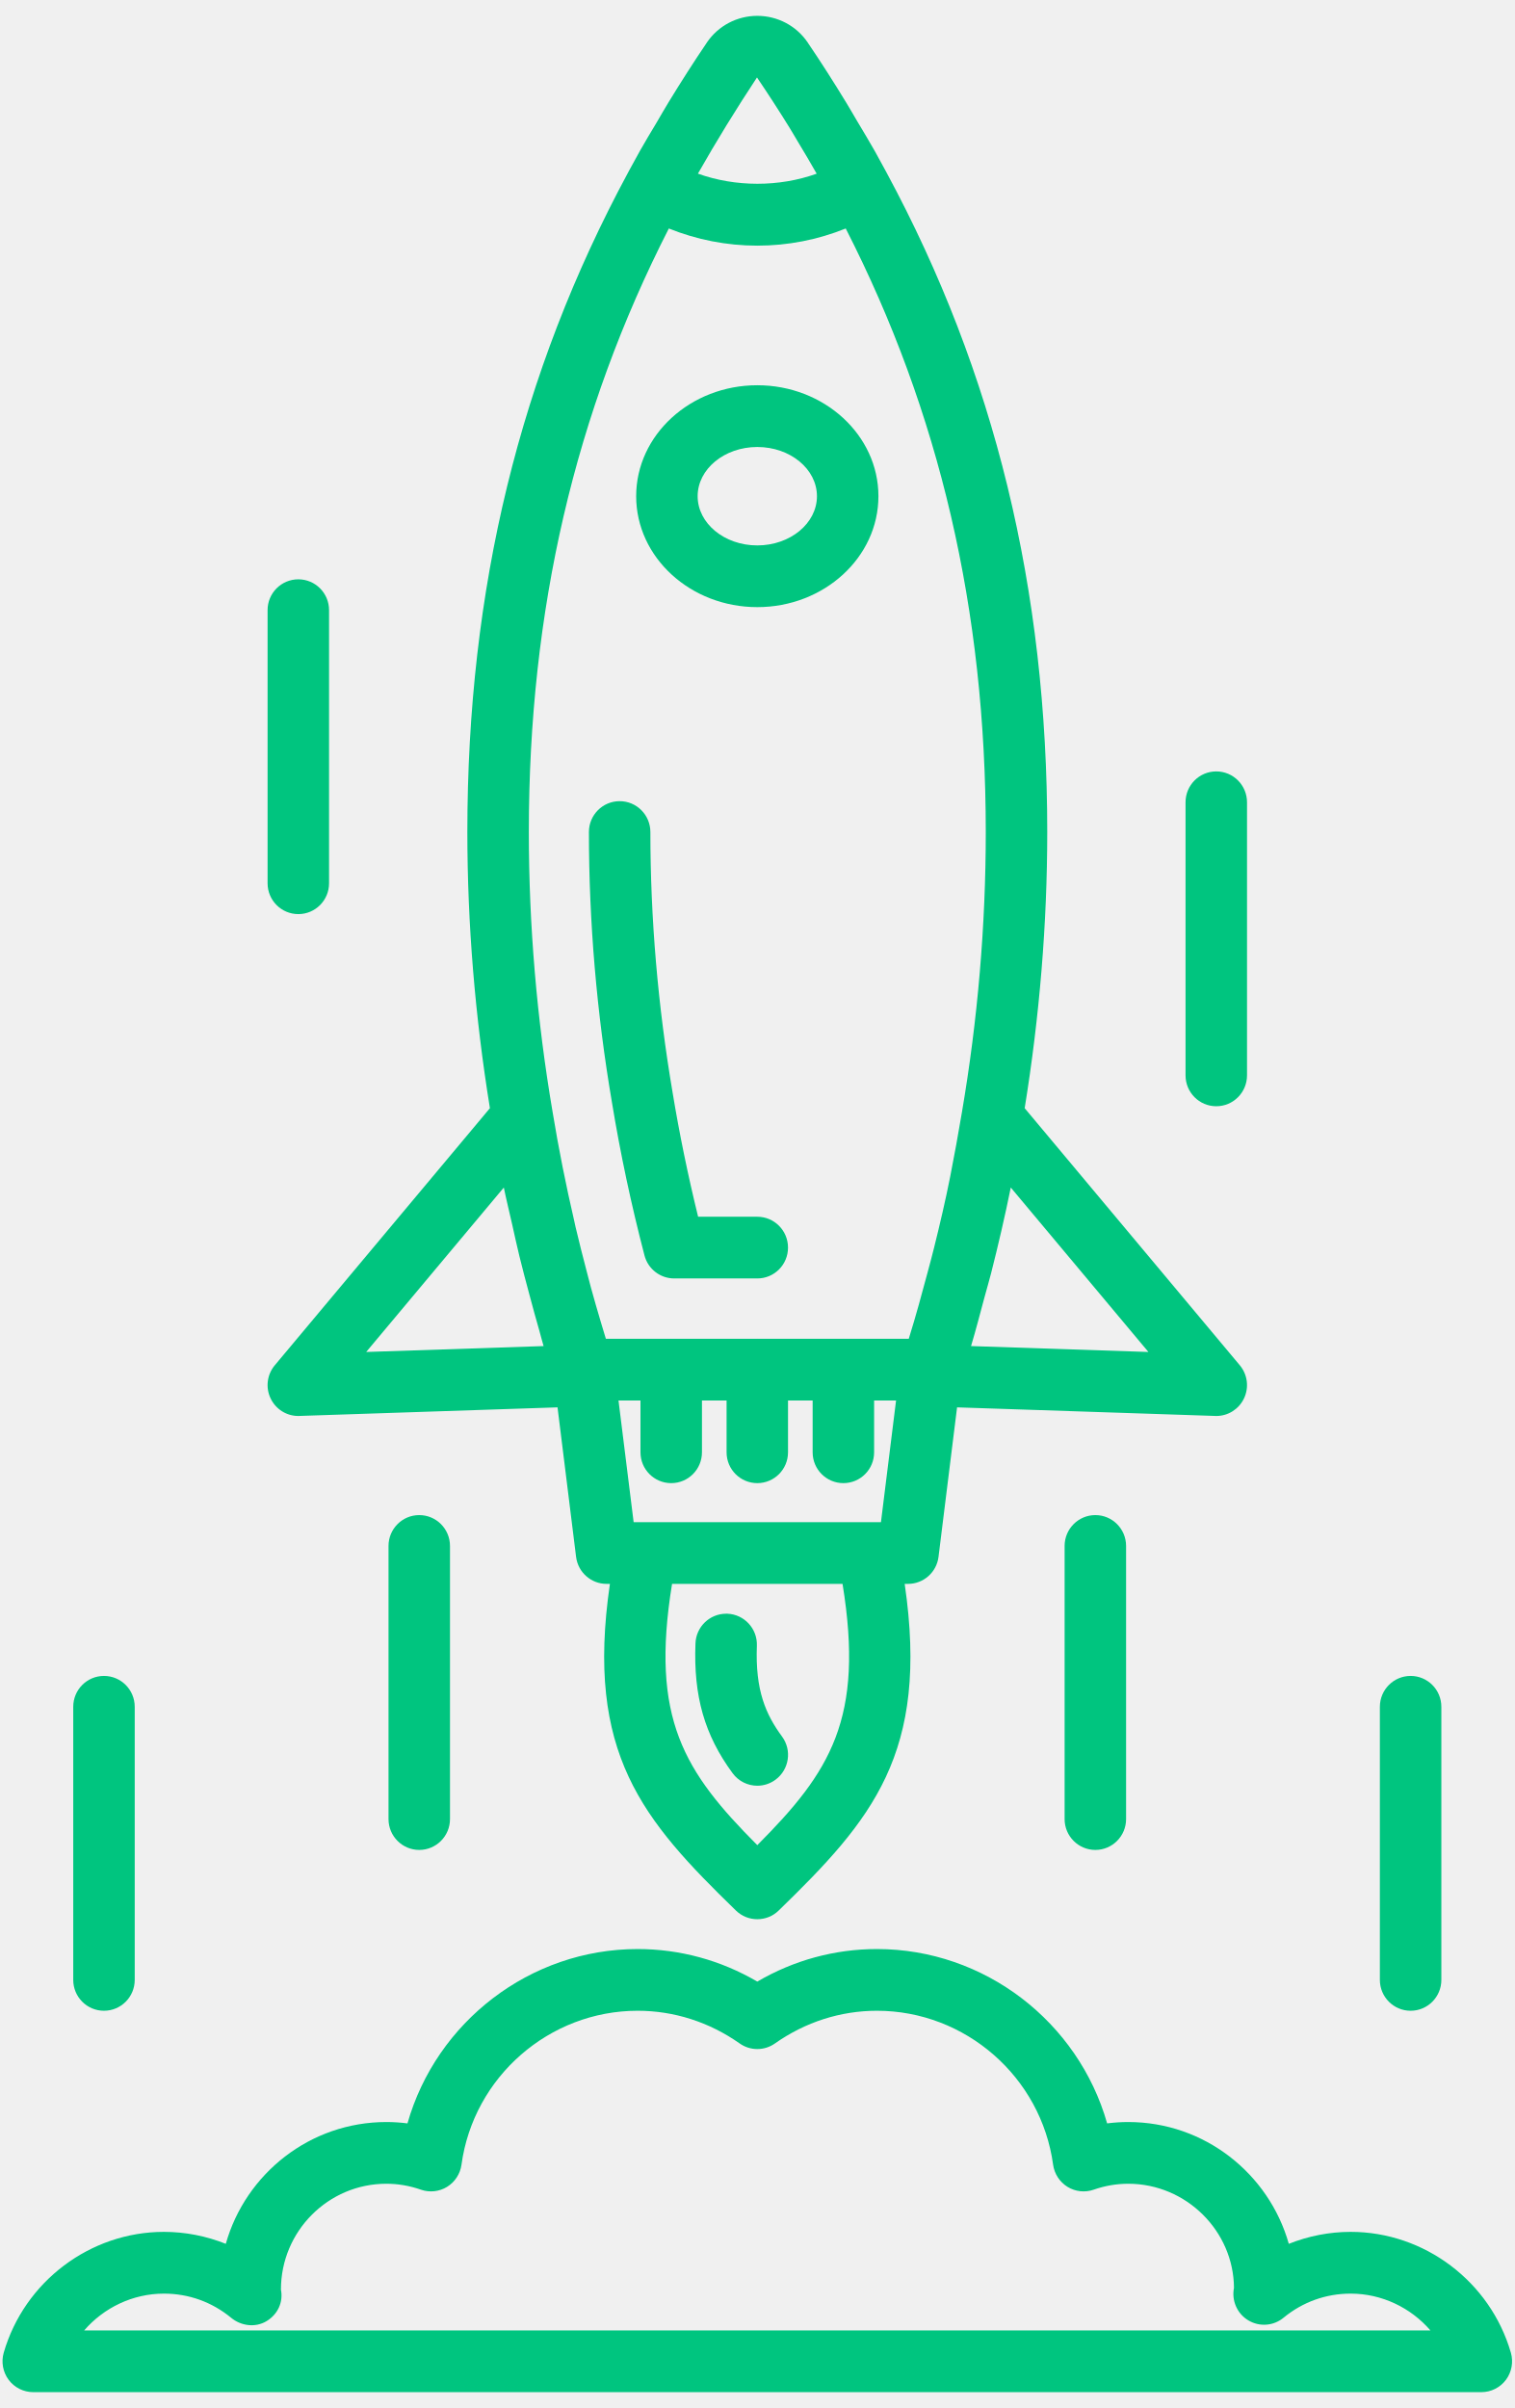
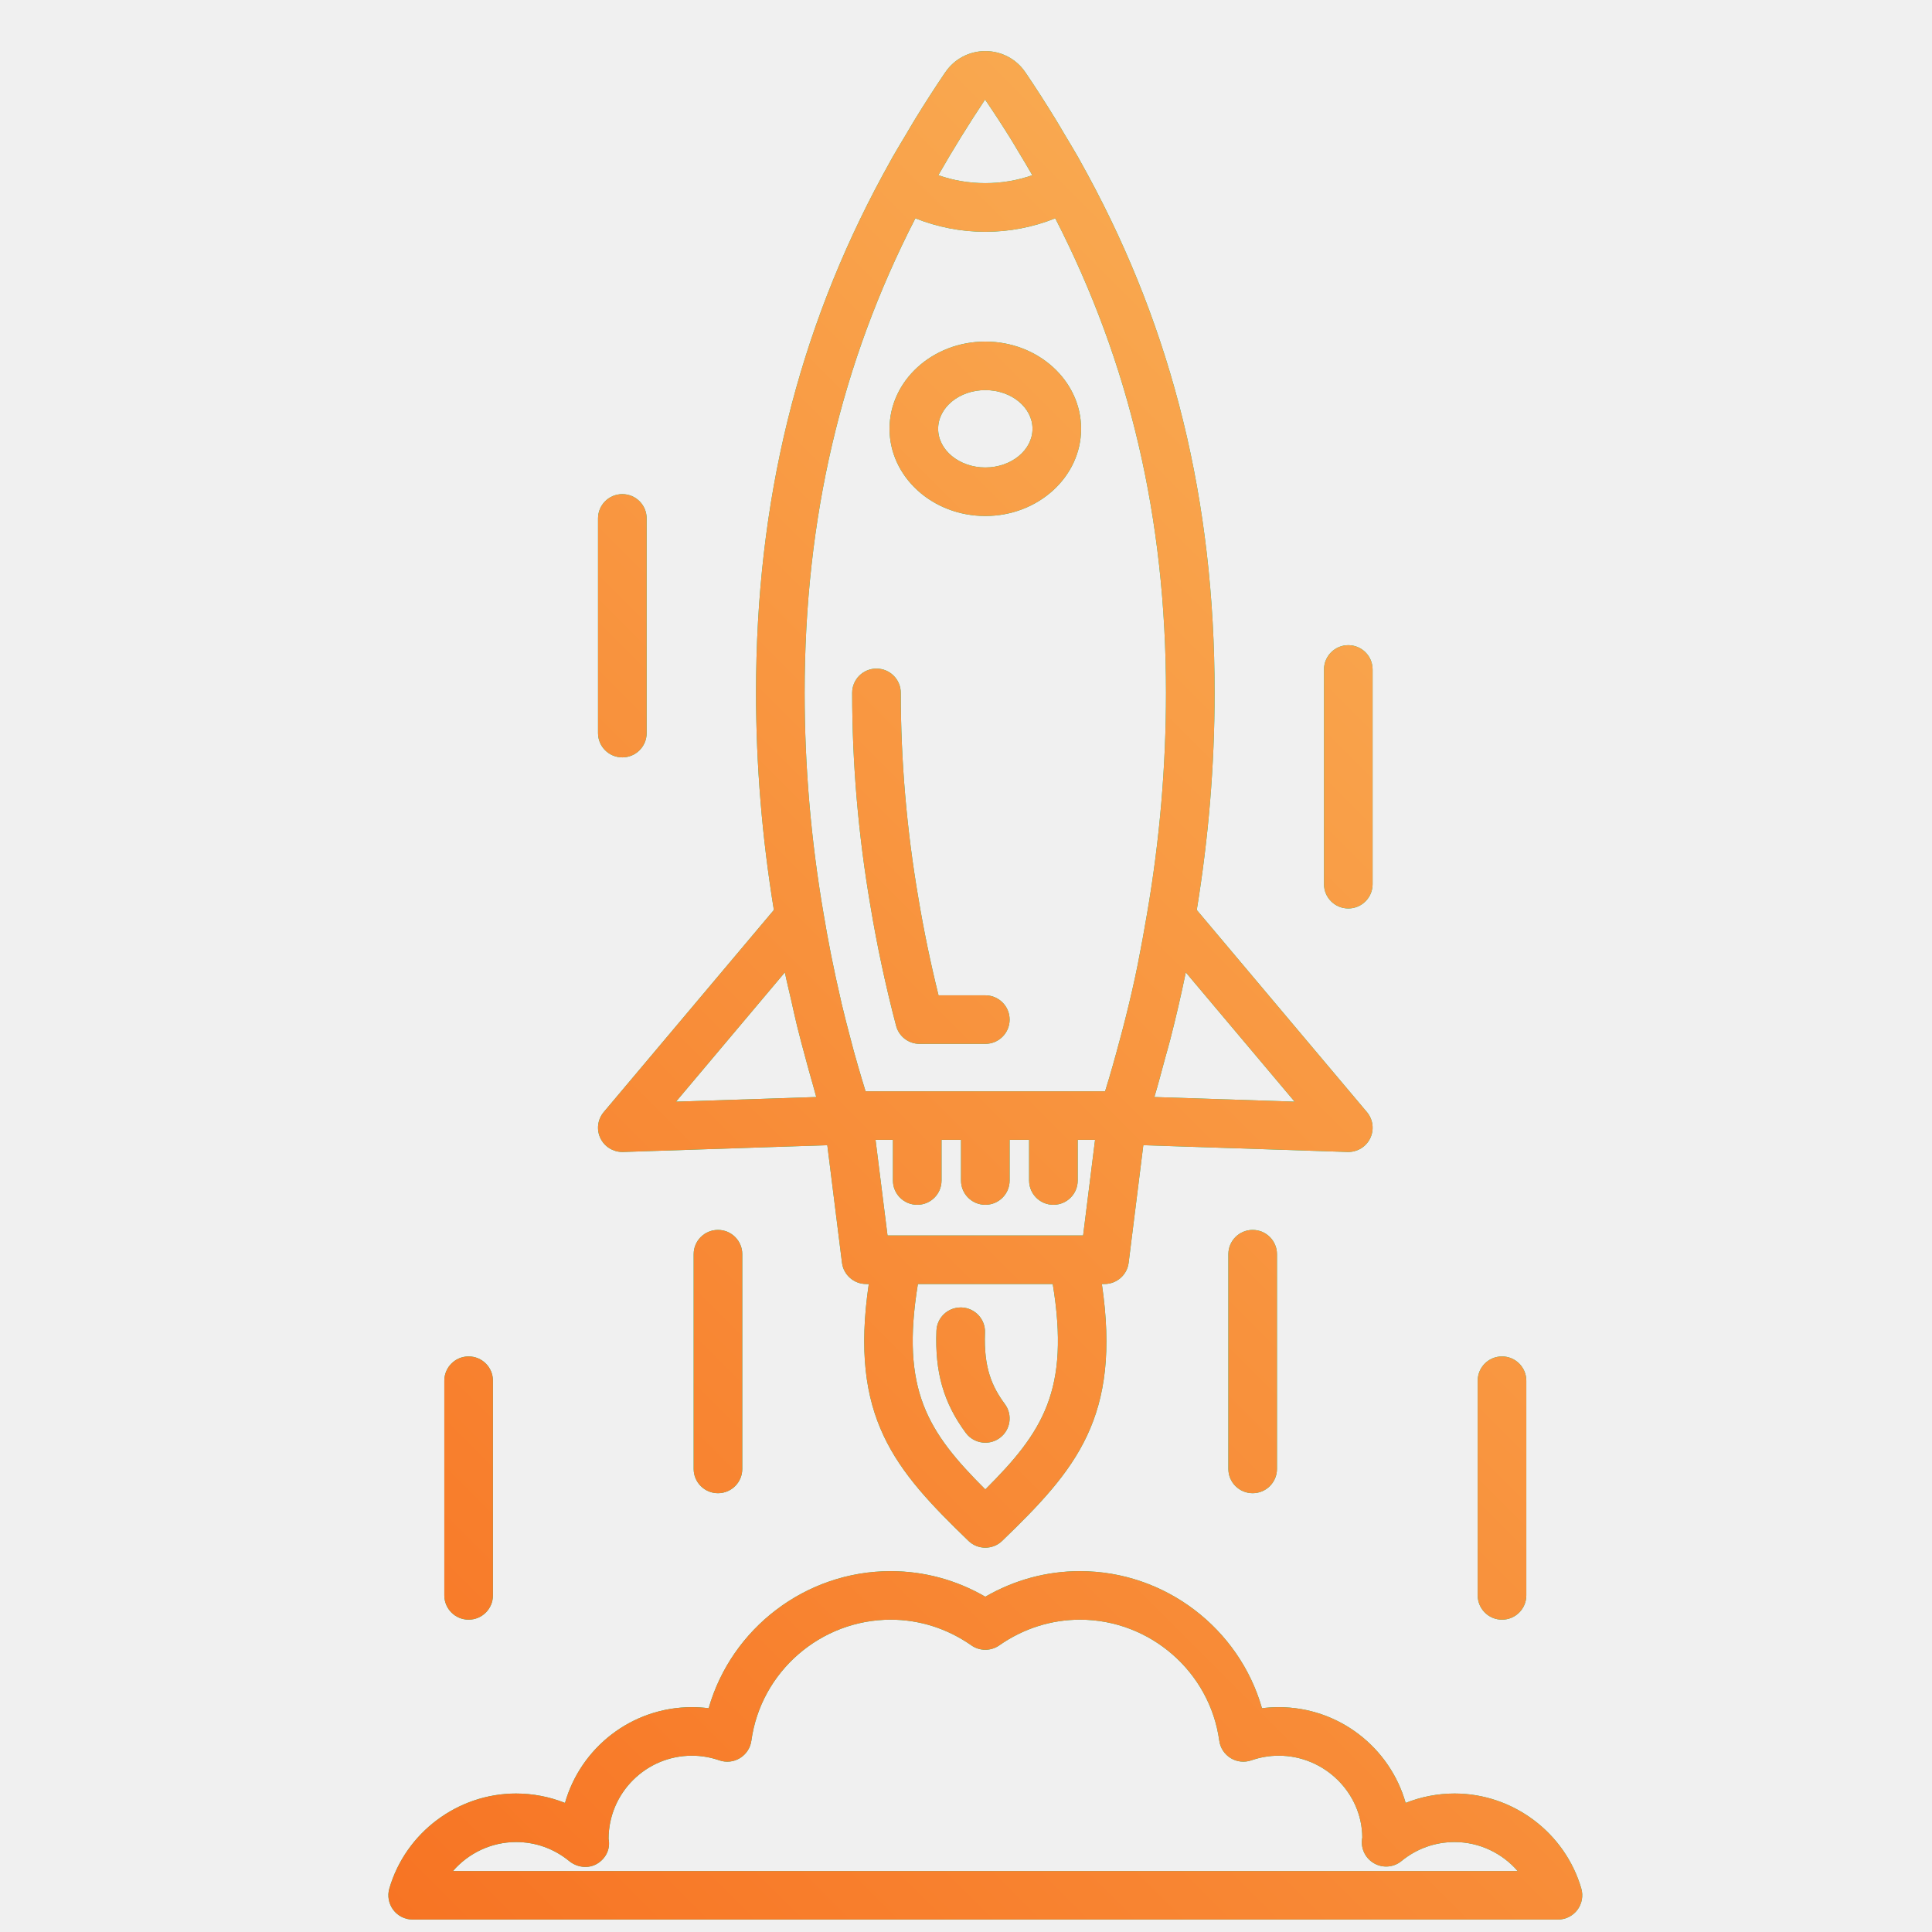
- <svg xmlns="http://www.w3.org/2000/svg" width="39px" height="62px" viewBox="0 0 39 62" version="1.1">
-   <defs />
-   <g id="Web" stroke="none" stroke-width="1" fill="none" fill-rule="evenodd">
-     <g id="3.Get-Funded-(view-square)" transform="translate(-987, -756)" fill="#00C57F" fill-rule="nonzero">
-       <g id="noun_start-up_1605179" transform="translate(987, 756)">
-         <g id="Group">
-           <path d="M19.5,15.632 C21.22,15.632 22.619,14.351 22.619,12.776 C22.619,11.201 21.22,9.919 19.5,9.919 C17.78,9.919 16.381,11.201 16.381,12.776 C16.381,14.351 17.78,15.632 19.5,15.632 Z M19.5,11.509 C20.347,11.509 21.036,12.077 21.036,12.776 C21.036,13.475 20.347,14.043 19.5,14.043 C18.653,14.043 17.964,13.475 17.964,12.776 C17.964,12.077 18.653,11.509 19.5,11.509 Z" id="Shape" />
-           <path d="M19.501,45.978 C19.664,45.978 19.828,45.927 19.969,45.823 C20.322,45.562 20.397,45.065 20.137,44.712 C19.716,44.138 19.445,43.522 19.489,42.374 C19.506,41.935 19.165,41.566 18.729,41.549 C18.719,41.549 18.709,41.549 18.698,41.549 C18.275,41.549 17.924,41.885 17.908,42.313 C17.855,43.672 18.141,44.671 18.863,45.654 C19.018,45.866 19.258,45.978 19.501,45.978 Z" id="Shape" />
-           <path d="M16.595,32.324 C16.686,32.674 17.001,32.917 17.361,32.917 L19.5,32.917 C19.937,32.917 20.291,32.562 20.291,32.123 C20.291,31.684 19.937,31.328 19.5,31.328 L17.976,31.328 C17.715,30.265 17.494,29.193 17.319,28.13 C16.94,25.901 16.747,23.645 16.747,21.423 C16.747,20.984 16.393,20.628 15.956,20.628 C15.518,20.628 15.164,20.984 15.164,21.423 C15.164,23.734 15.364,26.081 15.759,28.394 C15.973,29.698 16.255,31.021 16.595,32.324 Z" id="Shape" />
-           <path d="M7.076,35.152 C6.875,35.392 6.833,35.728 6.97,36.01 C7.103,36.285 7.379,36.458 7.682,36.458 C7.69,36.458 7.699,36.458 7.708,36.457 L14.356,36.236 L14.834,40.087 C14.884,40.484 15.221,40.781 15.619,40.781 L15.705,40.781 C15.067,45.148 16.551,46.861 18.95,49.192 C19.103,49.341 19.301,49.415 19.5,49.415 C19.699,49.415 19.897,49.341 20.05,49.192 C22.449,46.861 23.933,45.148 23.295,40.781 L23.381,40.781 C23.779,40.781 24.116,40.484 24.166,40.087 L24.644,36.236 L31.292,36.457 C31.301,36.458 31.31,36.458 31.318,36.458 C31.621,36.458 31.897,36.285 32.03,36.01 C32.167,35.728 32.125,35.392 31.924,35.152 L26.385,28.533 C26.766,26.18 26.966,23.791 26.966,21.423 C26.966,15.163 25.614,9.613 22.834,4.454 C22.834,4.454 22.834,4.453 22.833,4.452 C22.831,4.448 22.829,4.445 22.827,4.441 L22.792,4.376 C22.701,4.209 22.611,4.042 22.522,3.883 C22.376,3.624 22.218,3.366 22.065,3.108 C21.973,2.952 21.885,2.797 21.79,2.642 C21.473,2.122 21.145,1.606 20.801,1.1 C20.801,1.099 20.8,1.098 20.799,1.097 C20.798,1.096 20.798,1.095 20.797,1.093 C20.506,0.664 20.021,0.408 19.5,0.408 C18.979,0.408 18.494,0.664 18.202,1.094 C18.201,1.096 18.2,1.097 18.199,1.099 C18.199,1.099 18.199,1.099 18.199,1.1 C17.858,1.602 17.533,2.113 17.218,2.628 C17.113,2.799 17.014,2.974 16.913,3.146 C16.768,3.391 16.617,3.636 16.48,3.881 C16.389,4.042 16.299,4.209 16.208,4.376 L16.167,4.453 C13.386,9.611 12.034,15.162 12.034,21.423 C12.034,23.792 12.234,26.183 12.615,28.533 L7.076,35.152 Z M9.429,34.81 L12.973,30.576 C13.038,30.895 13.117,31.209 13.188,31.526 C13.249,31.795 13.306,32.065 13.372,32.334 C13.452,32.665 13.54,32.99 13.627,33.316 C13.713,33.639 13.8,33.96 13.893,34.281 C13.929,34.406 13.959,34.535 13.997,34.658 L9.429,34.81 Z M17.283,38.187 C17.721,38.187 18.075,37.832 18.075,37.393 L18.075,36.06 L18.709,36.06 L18.709,37.393 C18.709,37.832 19.063,38.187 19.5,38.187 C19.937,38.187 20.291,37.832 20.291,37.393 L20.291,36.06 L20.925,36.06 L20.925,37.393 C20.925,37.832 21.279,38.187 21.717,38.187 C22.154,38.187 22.508,37.832 22.508,37.393 L22.508,36.06 L23.073,36.06 L22.684,39.192 L22.356,39.192 L16.644,39.192 L16.316,39.192 L15.926,36.06 L16.492,36.06 L16.492,37.393 C16.492,37.832 16.846,38.187 17.283,38.187 Z M19.5,47.508 C17.621,45.623 16.74,44.254 17.305,40.781 L21.695,40.781 C22.26,44.254 21.379,45.623 19.5,47.508 Z M25.004,34.658 C25.128,34.244 25.237,33.822 25.35,33.402 C25.406,33.196 25.466,32.991 25.519,32.787 C25.705,32.055 25.876,31.318 26.027,30.576 L29.571,34.81 L25.004,34.658 Z M19.492,1.994 C19.499,2.004 19.505,2.014 19.512,2.024 C19.793,2.439 20.065,2.86 20.328,3.285 C20.401,3.401 20.467,3.52 20.538,3.637 C20.705,3.914 20.871,4.192 21.029,4.472 C20.061,4.819 18.941,4.818 17.971,4.471 C18.445,3.636 18.958,2.803 19.492,1.994 Z M17.222,5.883 C17.939,6.172 18.712,6.325 19.5,6.325 C20.288,6.325 21.061,6.172 21.777,5.883 C24.193,10.614 25.383,15.703 25.383,21.423 C25.383,23.827 25.176,26.256 24.768,28.643 C24.675,29.193 24.575,29.751 24.467,30.295 C24.348,30.896 24.205,31.508 24.052,32.124 C24.002,32.328 23.946,32.532 23.892,32.736 C23.739,33.311 23.581,33.889 23.4,34.471 L21.724,34.471 C21.722,34.471 21.719,34.469 21.717,34.469 C21.714,34.469 21.712,34.471 21.709,34.471 L19.508,34.471 C19.505,34.471 19.503,34.469 19.5,34.469 C19.497,34.469 19.495,34.471 19.492,34.471 L17.291,34.471 C17.288,34.471 17.286,34.469 17.283,34.469 C17.281,34.469 17.278,34.471 17.276,34.471 L15.601,34.471 C15.557,34.328 15.514,34.186 15.472,34.043 C15.383,33.741 15.294,33.439 15.212,33.136 C15.177,33.006 15.144,32.876 15.11,32.746 C15.009,32.36 14.91,31.974 14.819,31.587 C14.808,31.541 14.799,31.495 14.789,31.449 C14.572,30.514 14.385,29.577 14.231,28.642 C13.824,26.256 13.617,23.827 13.617,21.423 C13.617,15.703 14.807,10.614 17.222,5.883 Z" id="Shape" />
-           <path d="M38.904,60.576 C38.374,58.745 36.678,57.465 34.779,57.465 C34.231,57.465 33.69,57.572 33.186,57.773 C32.674,55.965 31.015,54.637 29.052,54.637 C28.87,54.637 28.688,54.649 28.508,54.672 C27.766,52.061 25.354,50.183 22.581,50.183 C21.495,50.183 20.441,50.471 19.5,51.021 C18.559,50.471 17.505,50.183 16.419,50.183 C13.646,50.183 11.234,52.061 10.492,54.672 C10.312,54.649 10.13,54.637 9.948,54.637 C7.985,54.637 6.326,55.965 5.814,57.773 C5.31,57.572 4.769,57.465 4.221,57.465 C2.322,57.465 0.626,58.745 0.096,60.576 C0.027,60.816 0.074,61.075 0.223,61.275 C0.373,61.475 0.607,61.592 0.856,61.592 L38.144,61.592 C38.393,61.592 38.627,61.475 38.777,61.275 C38.926,61.075 38.973,60.816 38.904,60.576 Z M2.167,60.003 C2.673,59.417 3.418,59.055 4.221,59.055 C4.858,59.055 5.455,59.269 5.949,59.675 C6.205,59.888 6.573,59.937 6.861,59.765 C7.148,59.593 7.299,59.28 7.234,58.951 C7.234,57.449 8.451,56.226 9.948,56.226 C10.248,56.226 10.548,56.277 10.839,56.379 C11.062,56.457 11.31,56.43 11.512,56.306 C11.714,56.181 11.85,55.972 11.883,55.736 C12.191,53.476 14.141,51.772 16.419,51.772 C17.356,51.772 18.264,52.063 19.046,52.614 C19.318,52.806 19.682,52.806 19.954,52.614 C20.736,52.063 21.644,51.772 22.581,51.772 C24.859,51.772 26.809,53.476 27.117,55.736 C27.15,55.972 27.286,56.181 27.488,56.306 C27.69,56.43 27.938,56.457 28.161,56.379 C28.452,56.277 28.752,56.226 29.052,56.226 C30.549,56.226 31.766,57.449 31.774,58.907 C31.709,59.236 31.856,59.571 32.143,59.743 C32.43,59.916 32.794,59.889 33.051,59.675 C33.545,59.269 34.142,59.055 34.779,59.055 C35.582,59.055 36.327,59.417 36.833,60.003 L2.167,60.003 Z" id="Shape" />
-           <path d="M7.682,23.536 C8.119,23.536 8.473,23.18 8.473,22.742 L8.473,15.71 C8.473,15.271 8.119,14.916 7.682,14.916 C7.244,14.916 6.89,15.271 6.89,15.71 L6.89,22.742 C6.89,23.18 7.244,23.536 7.682,23.536 Z" id="Shape" />
-           <path d="M31.318,28.483 C31.756,28.483 32.11,28.127 32.11,27.688 L32.11,20.657 C32.11,20.218 31.756,19.862 31.318,19.862 C30.881,19.862 30.527,20.218 30.527,20.657 L30.527,27.688 C30.527,28.127 30.881,28.483 31.318,28.483 Z" id="Shape" />
-           <path d="M10.004,39.805 L10.004,46.836 C10.004,47.275 10.358,47.631 10.795,47.631 C11.233,47.631 11.587,47.275 11.587,46.836 L11.587,39.805 C11.587,39.366 11.233,39.01 10.795,39.01 C10.358,39.01 10.004,39.366 10.004,39.805 Z" id="Shape" />
-           <path d="M2.677,51.772 C3.115,51.772 3.469,51.416 3.469,50.978 L3.469,43.946 C3.469,43.507 3.115,43.151 2.677,43.151 C2.24,43.151 1.886,43.507 1.886,43.946 L1.886,50.978 C1.886,51.416 2.24,51.772 2.677,51.772 Z" id="Shape" />
-           <path d="M27.413,39.805 L27.413,46.836 C27.413,47.275 27.767,47.631 28.205,47.631 C28.642,47.631 28.996,47.275 28.996,46.836 L28.996,39.805 C28.996,39.366 28.642,39.01 28.205,39.01 C27.767,39.01 27.413,39.366 27.413,39.805 Z" id="Shape" />
-           <path d="M36.323,51.772 C36.76,51.772 37.114,51.416 37.114,50.978 L37.114,43.946 C37.114,43.507 36.76,43.151 36.323,43.151 C35.885,43.151 35.531,43.507 35.531,43.946 L35.531,50.978 C35.531,51.416 35.885,51.772 36.323,51.772 Z" id="Shape" />
-         </g>
-       </g>
+ <svg xmlns="http://www.w3.org/2000/svg" xmlns:xlink="http://www.w3.org/1999/xlink" width="50px" height="50px" viewBox="0 0 50 50" version="1.1">
+   <defs>
+     <path d="M25.5,13.354 C26.867,13.354 27.979,12.342 27.979,11.097 C27.979,9.852 26.867,8.84 25.5,8.84 C24.133,8.84 23.021,9.852 23.021,11.097 C23.021,12.342 24.133,13.354 25.5,13.354 Z M15.624,28.781 L20.028,23.55 C19.724,21.693 19.566,19.804 19.566,17.931 C19.566,12.983 20.64,8.595 22.85,4.519 L22.884,4.458 C22.956,4.326 23.027,4.194 23.099,4.067 C23.209,3.873 23.328,3.68 23.443,3.486 C23.524,3.35 23.603,3.212 23.686,3.077 C23.936,2.67 24.195,2.266 24.465,1.869 C24.466,1.869 24.466,1.869 24.466,1.869 C24.467,1.867 24.468,1.866 24.469,1.865 C24.7,1.525 25.086,1.322 25.5,1.322 C25.914,1.322 26.3,1.525 26.531,1.864 C26.531,1.865 26.532,1.866 26.533,1.867 C26.533,1.868 26.534,1.868 26.535,1.869 C26.807,2.269 27.068,2.677 27.32,3.088 C27.396,3.21 27.466,3.333 27.539,3.456 C27.66,3.66 27.786,3.864 27.902,4.069 C27.973,4.194 28.044,4.326 28.116,4.458 L28.144,4.51 C28.146,4.513 28.148,4.516 28.15,4.519 C28.15,4.519 28.15,4.52 28.15,4.52 C30.36,8.597 31.434,12.983 31.434,17.931 C31.434,19.802 31.276,21.691 30.972,23.55 L35.376,28.781 C35.535,28.971 35.569,29.237 35.46,29.46 C35.354,29.677 35.134,29.813 34.894,29.813 C34.887,29.813 34.88,29.813 34.873,29.813 L29.589,29.638 L29.209,32.682 C29.169,32.995 28.901,33.23 28.585,33.23 L28.516,33.23 C29.024,36.681 27.844,38.035 25.937,39.877 C25.816,39.995 25.658,40.054 25.5,40.054 C25.342,40.054 25.184,39.995 25.063,39.877 C23.156,38.035 21.976,36.681 22.484,33.23 L22.415,33.23 C22.099,33.23 21.831,32.995 21.791,32.682 L21.411,29.638 L16.127,29.813 C16.12,29.813 16.113,29.813 16.106,29.813 C15.866,29.813 15.646,29.677 15.54,29.46 C15.431,29.237 15.465,28.971 15.624,28.781 Z M17.495,28.511 L21.125,28.391 C21.096,28.293 21.072,28.191 21.043,28.093 C20.969,27.839 20.9,27.585 20.832,27.331 C20.762,27.073 20.693,26.816 20.629,26.555 C20.577,26.342 20.531,26.129 20.483,25.915 C20.427,25.665 20.364,25.417 20.312,25.165 L17.495,28.511 Z M23.738,31.18 C23.39,31.18 23.109,30.899 23.109,30.552 L23.109,29.499 L22.659,29.499 L22.969,31.974 L23.23,31.974 L27.77,31.974 L28.031,31.974 L28.34,29.499 L27.891,29.499 L27.891,30.552 C27.891,30.899 27.61,31.18 27.262,31.18 C26.914,31.18 26.633,30.899 26.633,30.552 L26.633,29.499 L26.129,29.499 L26.129,30.552 C26.129,30.899 25.848,31.18 25.5,31.18 C25.152,31.18 24.871,30.899 24.871,30.552 L24.871,29.499 L24.367,29.499 L24.367,30.552 C24.367,30.899 24.086,31.18 23.738,31.18 Z M25.501,37.337 C25.308,37.337 25.117,37.249 24.994,37.082 C24.42,36.305 24.193,35.515 24.235,34.441 C24.247,34.102 24.526,33.837 24.862,33.837 C24.871,33.837 24.879,33.837 24.887,33.837 C25.234,33.851 25.505,34.142 25.491,34.489 C25.456,35.396 25.672,35.884 26.006,36.337 C26.213,36.616 26.153,37.009 25.873,37.215 C25.761,37.297 25.63,37.337 25.501,37.337 Z M25.5,38.546 C26.993,37.057 27.694,35.975 27.245,33.23 L23.755,33.23 C23.306,35.975 24.007,37.057 25.5,38.546 Z M29.875,28.391 L33.505,28.511 L30.688,25.165 C30.568,25.752 30.432,26.334 30.284,26.912 C30.242,27.074 30.194,27.236 30.15,27.398 C30.06,27.73 29.974,28.064 29.875,28.391 Z M25.494,2.576 C25.069,3.215 24.662,3.873 24.284,4.534 C25.055,4.808 25.946,4.808 26.716,4.534 C26.589,4.313 26.458,4.093 26.325,3.874 C26.269,3.782 26.216,3.688 26.158,3.596 C25.949,3.26 25.733,2.927 25.509,2.599 C25.504,2.591 25.499,2.584 25.494,2.576 Z M25.5,10.096 C26.173,10.096 26.721,10.545 26.721,11.097 C26.721,11.649 26.173,12.098 25.5,12.098 C24.827,12.098 24.279,11.649 24.279,11.097 C24.279,10.545 24.827,10.096 25.5,10.096 Z M23.191,26.547 C22.92,25.516 22.697,24.471 22.526,23.44 C22.213,21.612 22.054,19.758 22.054,17.931 C22.054,17.584 22.335,17.303 22.683,17.303 C23.03,17.303 23.312,17.584 23.312,17.931 C23.312,19.687 23.465,21.47 23.766,23.232 C23.906,24.072 24.081,24.919 24.289,25.759 L25.5,25.759 C25.848,25.759 26.129,26.041 26.129,26.387 C26.129,26.734 25.848,27.015 25.5,27.015 L23.8,27.015 C23.513,27.015 23.263,26.823 23.191,26.547 Z M23.69,5.65 C21.77,9.388 20.824,13.41 20.824,17.931 C20.824,19.831 20.988,21.751 21.312,23.636 C21.434,24.375 21.583,25.116 21.755,25.855 C21.763,25.891 21.771,25.928 21.779,25.964 C21.851,26.27 21.93,26.575 22.011,26.88 C22.038,26.983 22.064,27.086 22.092,27.188 C22.157,27.427 22.228,27.666 22.298,27.905 C22.332,28.018 22.366,28.13 22.401,28.243 L23.732,28.243 C23.734,28.243 23.736,28.242 23.738,28.242 C23.74,28.242 23.742,28.243 23.744,28.243 L25.494,28.243 C25.496,28.243 25.498,28.242 25.5,28.242 C25.502,28.242 25.504,28.243 25.506,28.243 L27.256,28.243 C27.258,28.243 27.26,28.242 27.262,28.242 C27.264,28.242 27.266,28.243 27.268,28.243 L28.6,28.243 C28.744,27.783 28.87,27.327 28.991,26.872 C29.034,26.711 29.078,26.55 29.118,26.388 C29.24,25.902 29.354,25.418 29.448,24.943 C29.534,24.513 29.613,24.072 29.687,23.637 C30.012,21.751 30.176,19.831 30.176,17.931 C30.176,13.411 29.23,9.389 27.31,5.65 C26.741,5.878 26.126,5.999 25.5,5.999 C24.874,5.999 24.259,5.878 23.69,5.65 Z M40.924,48.875 C40.979,49.064 40.941,49.269 40.823,49.427 C40.704,49.585 40.518,49.678 40.32,49.678 L10.68,49.678 C10.482,49.678 10.296,49.585 10.177,49.427 C10.059,49.269 10.021,49.064 10.076,48.875 C10.497,47.427 11.846,46.416 13.355,46.416 C13.791,46.416 14.221,46.5 14.622,46.659 C15.028,45.23 16.347,44.181 17.907,44.181 C18.052,44.181 18.196,44.19 18.34,44.209 C18.929,42.145 20.847,40.661 23.051,40.661 C23.914,40.661 24.752,40.889 25.5,41.323 C26.248,40.889 27.086,40.661 27.949,40.661 C30.153,40.661 32.071,42.145 32.66,44.209 C32.804,44.19 32.948,44.181 33.093,44.181 C34.653,44.181 35.972,45.23 36.378,46.659 C36.779,46.5 37.209,46.416 37.645,46.416 C39.154,46.416 40.503,47.427 40.924,48.875 Z M11.723,48.422 L39.277,48.422 C38.875,47.958 38.283,47.672 37.645,47.672 C37.139,47.672 36.664,47.842 36.271,48.163 C36.067,48.332 35.777,48.353 35.55,48.216 C35.322,48.08 35.204,47.815 35.256,47.555 C35.25,46.403 34.282,45.437 33.093,45.437 C32.854,45.437 32.616,45.477 32.385,45.557 C32.207,45.619 32.01,45.598 31.85,45.5 C31.689,45.401 31.58,45.236 31.555,45.05 C31.31,43.263 29.76,41.917 27.949,41.917 C27.204,41.917 26.482,42.147 25.861,42.582 C25.645,42.734 25.355,42.734 25.139,42.582 C24.518,42.147 23.796,41.917 23.051,41.917 C21.24,41.917 19.69,43.263 19.445,45.05 C19.42,45.236 19.311,45.401 19.15,45.5 C18.99,45.598 18.793,45.62 18.615,45.557 C18.384,45.477 18.146,45.437 17.907,45.437 C16.718,45.437 15.75,46.403 15.75,47.59 C15.802,47.85 15.681,48.098 15.453,48.234 C15.225,48.369 14.933,48.331 14.729,48.163 C14.336,47.842 13.861,47.672 13.355,47.672 C12.717,47.672 12.125,47.958 11.723,48.422 Z M16.106,19.601 C15.758,19.601 15.477,19.32 15.477,18.973 L15.477,13.416 C15.477,13.069 15.758,12.788 16.106,12.788 C16.454,12.788 16.735,13.069 16.735,13.416 L16.735,18.973 C16.735,19.32 16.454,19.601 16.106,19.601 Z M34.894,23.511 C34.546,23.511 34.265,23.229 34.265,22.883 L34.265,17.325 C34.265,16.979 34.546,16.697 34.894,16.697 C35.242,16.697 35.523,16.979 35.523,17.325 L35.523,22.883 C35.523,23.229 35.242,23.511 34.894,23.511 Z M17.952,32.458 C17.952,32.112 18.233,31.83 18.581,31.83 C18.929,31.83 19.21,32.112 19.21,32.458 L19.21,38.016 C19.21,38.362 18.929,38.644 18.581,38.644 C18.233,38.644 17.952,38.362 17.952,38.016 L17.952,32.458 Z M12.128,41.917 C11.781,41.917 11.499,41.635 11.499,41.289 L11.499,35.732 C11.499,35.385 11.781,35.104 12.128,35.104 C12.476,35.104 12.757,35.385 12.757,35.732 L12.757,41.289 C12.757,41.635 12.476,41.917 12.128,41.917 Z M31.79,32.458 C31.79,32.112 32.071,31.83 32.419,31.83 C32.767,31.83 33.048,32.112 33.048,32.458 L33.048,38.016 C33.048,38.362 32.767,38.644 32.419,38.644 C32.071,38.644 31.79,38.362 31.79,38.016 L31.79,32.458 Z M38.872,41.917 C38.524,41.917 38.243,41.635 38.243,41.289 L38.243,35.732 C38.243,35.385 38.524,35.104 38.872,35.104 C39.219,35.104 39.501,35.385 39.501,35.732 L39.501,41.289 C39.501,41.635 39.219,41.917 38.872,41.917 Z" id="path-1" />
+     <linearGradient x1="100%" y1="0%" x2="0%" y2="100%" id="linearGradient-3">
+       <stop stop-color="#FABD61" offset="0%" />
+       <stop stop-color="#F76B1C" offset="100%" />
+     </linearGradient>
+   </defs>
+   <g id="icons/fund" stroke="none" stroke-width="1" fill="none" fill-rule="evenodd">
+     <mask id="mask-2" fill="white">
+       <use xlink:href="#path-1" />
+     </mask>
+     <use id="Combined-Shape" fill="#00C57F" fill-rule="nonzero" xlink:href="#path-1" />
+     <g id="Colors/Orange" mask="url(#mask-2)" fill="url(#linearGradient-3)">
+       <rect id="Rectangle-2" x="0" y="0" width="50" height="50" />
    </g>
  </g>
</svg>
